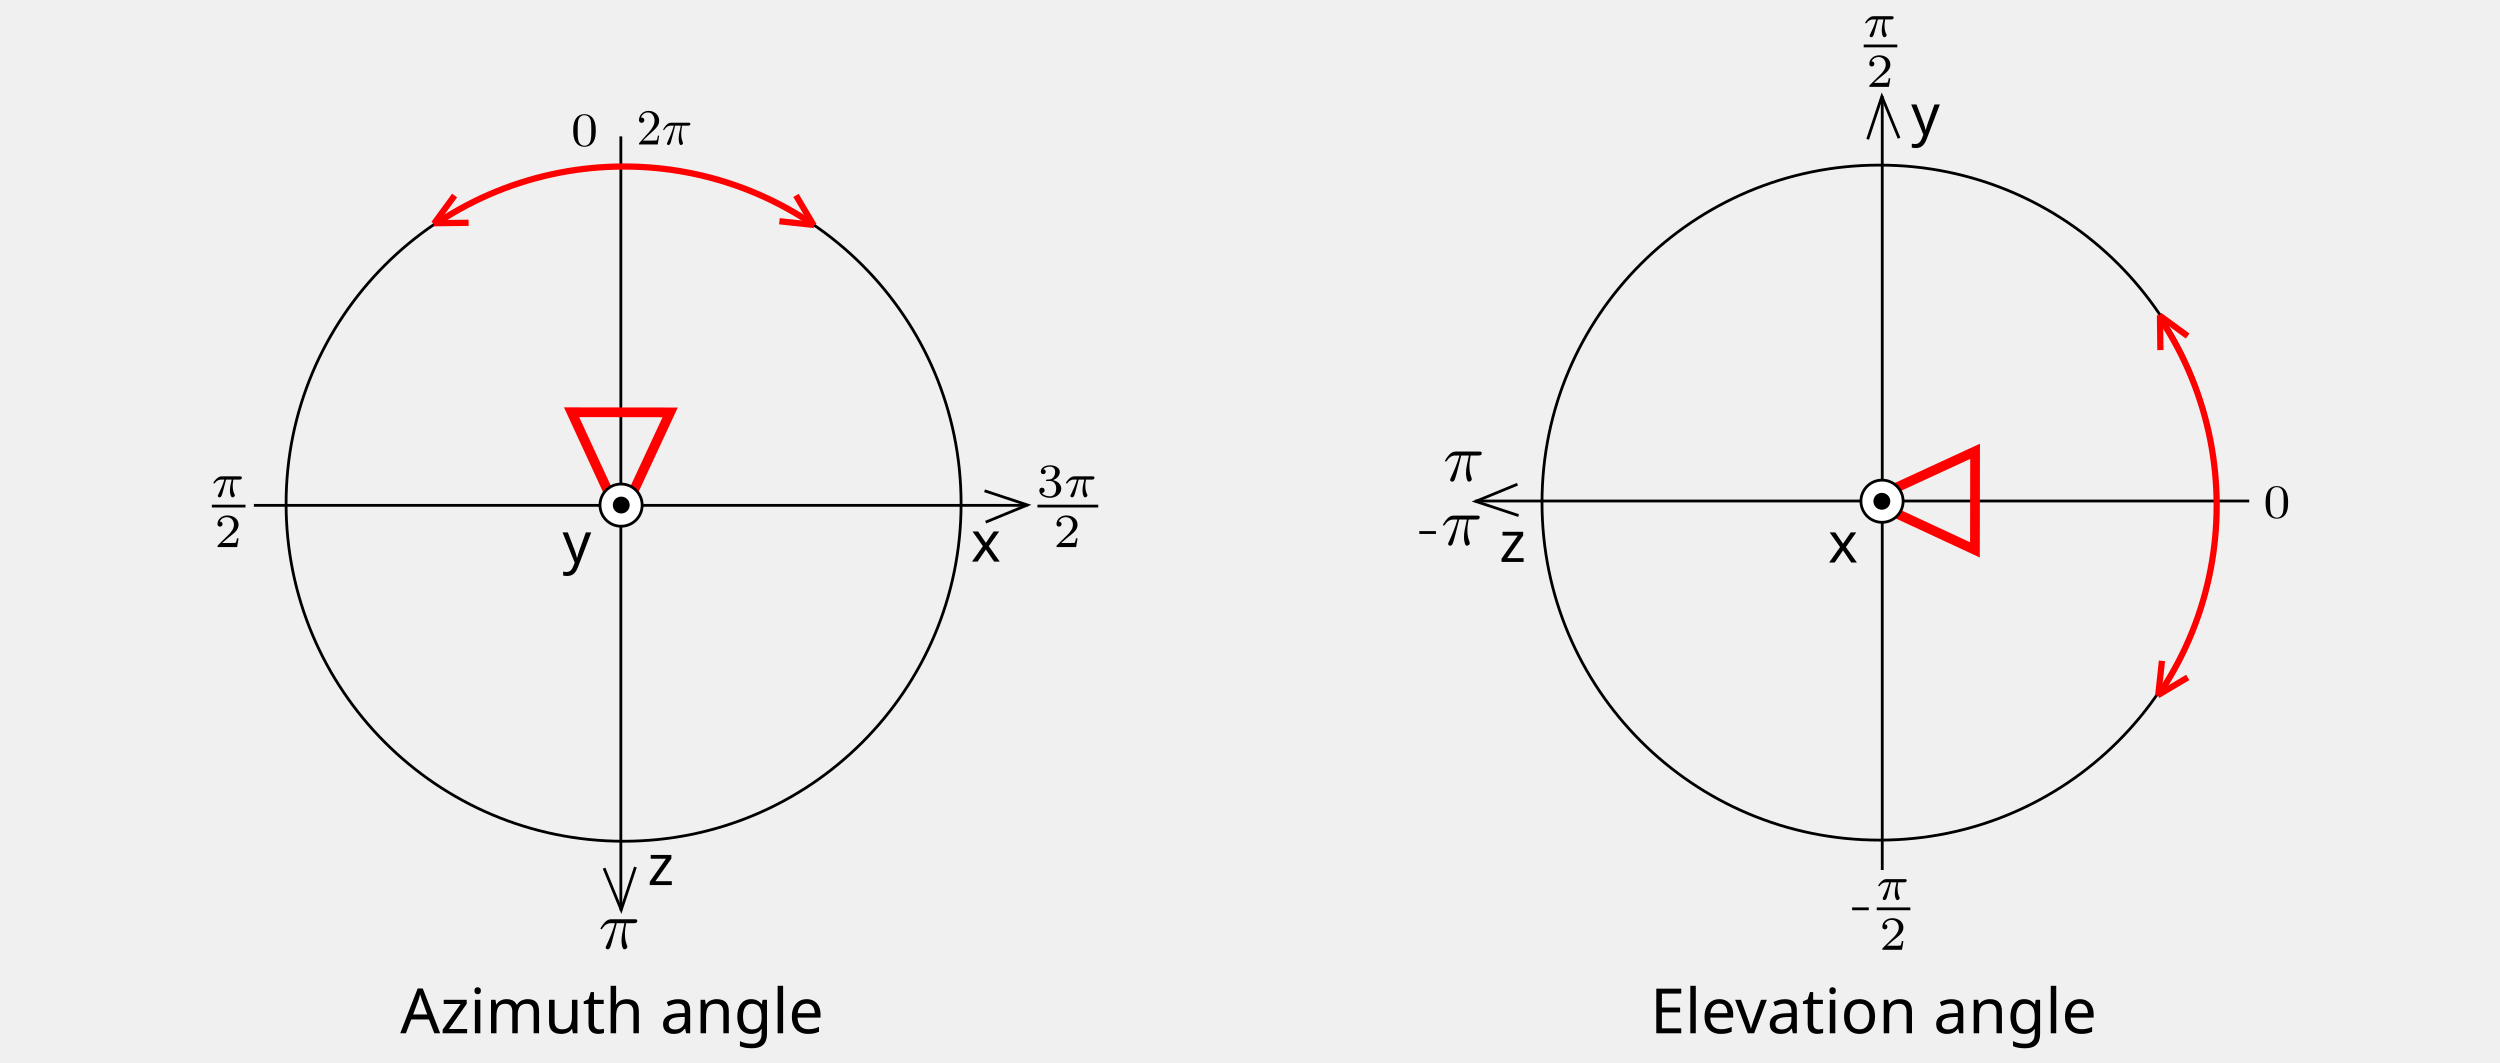
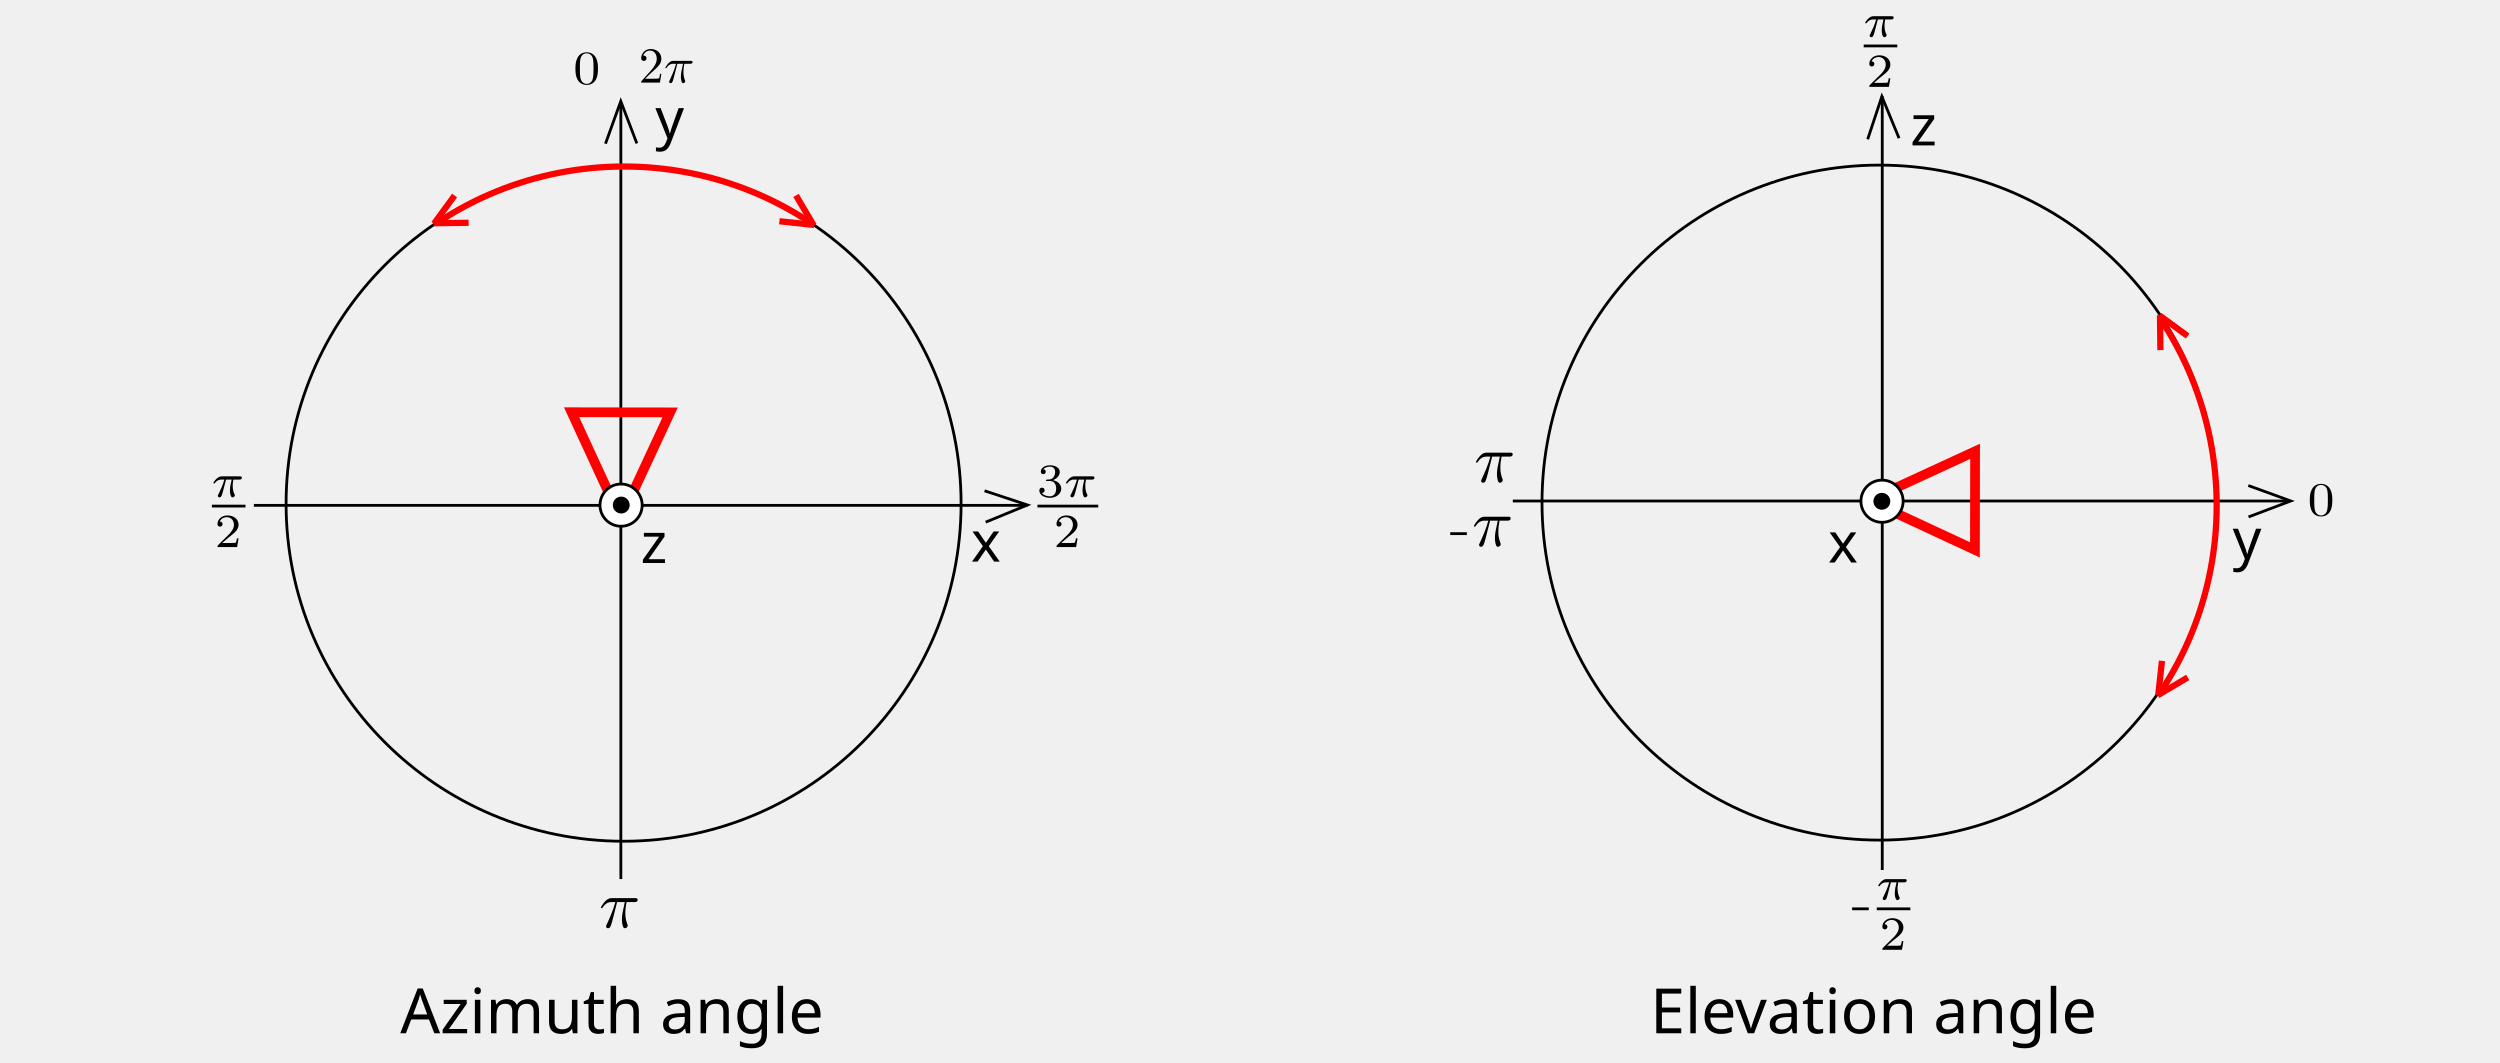
<svg xmlns="http://www.w3.org/2000/svg" width="800" height="340" id="svg2" version="1.1">
  <defs id="defs4" />
  <g id="layer1" transform="translate(0,-712.3622)">
    <text xml:space="preserve" style="font-size:40px;font-style:normal;font-weight:normal;line-height:125%;letter-spacing:0px;word-spacing:0px;fill:#000000;fill-opacity:1;stroke:none;font-family:Sans" x="31.466" y="117.261" id="text8912" transform="translate(0,712.3622)">
      <tspan id="tspan8914" x="31.466" y="117.261" />
    </text>
    <text xml:space="preserve" style="font-size:10px;font-style:normal;font-weight:normal;text-align:start;line-height:125%;letter-spacing:0px;word-spacing:0px;writing-mode:lr-tb;text-anchor:start;fill:#000000;fill-opacity:1;stroke:none;font-family:Sans" x="608.905" y="1005.751" id="text3234-9">
      <tspan id="tspan4895" x="608.905" y="1005.751" />
    </text>
    <text xml:space="preserve" style="font-size:20px;font-style:normal;font-weight:normal;line-height:125%;letter-spacing:0px;word-spacing:0px;fill:#000000;fill-opacity:1;stroke:none;font-family:Sans" x="128.079" y="1043.013" id="text8888-3-8-6">
      <tspan id="tspan8890-7-4-7" x="128.079" y="1043.013">Azimuth angle</tspan>
    </text>
    <path style="fill:#ff0000;fill-opacity:0;fill-rule:evenodd;stroke:#000000;stroke-width:1px;stroke-linecap:butt;stroke-linejoin:miter;stroke-opacity:1" id="path3935" d="m 350,170 c 0,66.274 -53.726,120 -120,120 -66.274,0 -120,-53.726 -120,-120 0,-66.274 53.726,-120 120,-120 66.274,0 120,53.726 120,120 z" transform="matrix(0.9,0,0,0.9,-7.451597,720.5614)" />
    <path style="fill:none;stroke:#000000;stroke-width:0.9px;stroke-linecap:butt;stroke-linejoin:miter;stroke-opacity:1" d="m 328.896,874.075 -247.657,0" id="path8910-67" />
    <path style="fill:none;stroke:#000000;stroke-width:0.9;stroke-linecap:butt;stroke-linejoin:miter;stroke-miterlimit:4;stroke-opacity:1;stroke-dasharray:none" d="m 315.054,869.412 13.713,4.541 -13.358,5.497" id="path8886-8-16" />
-     <path style="fill:none;stroke:#000000;stroke-width:0.9px;stroke-linecap:butt;stroke-linejoin:miter;stroke-opacity:1" d="m 198.673,1003.659 0,-247.657" id="path8910-67-3" />
-     <path style="fill:none;stroke:#000000;stroke-width:0.9;stroke-linecap:butt;stroke-linejoin:miter;stroke-miterlimit:4;stroke-opacity:1;stroke-dasharray:none" d="m 203.336,989.817 -4.541,13.713 -5.497,-13.358" id="path8886-8-16-8" />
+     <path style="fill:none;stroke:#000000;stroke-width:0.9px;stroke-linecap:butt;stroke-linejoin:miter;stroke-opacity:1" d="m 198.673,993.659 0,-247.657" id="path8910-67-3" />
    <text xml:space="preserve" style="font-size:18px;font-style:normal;font-weight:normal;line-height:125%;letter-spacing:0px;word-spacing:0px;fill:#000000;fill-opacity:1;stroke:none;font-family:Sans" x="310.714" y="892.075" id="text8888-3">
      <tspan id="tspan8890-7" x="310.714" y="892.075">x</tspan>
    </text>
-     <text xml:space="preserve" style="font-size:18px;font-style:normal;font-weight:normal;line-height:125%;letter-spacing:0px;word-spacing:0px;fill:#000000;fill-opacity:1;stroke:none;font-family:Sans" x="207.214" y="995.575" id="text8888-3-8">
-       <tspan id="tspan8890-7-4" x="207.214" y="995.575">z</tspan>
+     <text xml:space="preserve" style="font-style:normal;font-weight:normal;font-size:18px;line-height:125%;font-family:Sans;letter-spacing:0px;word-spacing:0px;fill:#000000;fill-opacity:1;stroke:none" x="205.025" y="892.524" id="text8888-3-8">
+       <tspan id="tspan8890-7-4" x="205.025" y="892.524">z</tspan>
    </text>
-     <text xml:space="preserve" style="font-size:18px;font-style:normal;font-weight:normal;line-height:125%;letter-spacing:0px;word-spacing:0px;fill:#000000;fill-opacity:1;stroke:none;font-family:Sans" x="180" y="892.362" id="text8888-3-8-2">
-       <tspan id="tspan8890-7-4-9" x="180" y="892.362">y</tspan>
+     <text xml:space="preserve" style="font-style:normal;font-weight:normal;font-size:18px;line-height:125%;font-family:Sans;letter-spacing:0px;word-spacing:0px;fill:#000000;fill-opacity:1;stroke:none" x="209.698" y="756.598" id="text8888-3-8-2">
+       <tspan id="tspan8890-7-4-9" x="209.698" y="756.598">y</tspan>
    </text>
    <g id="g4983" transform="matrix(0.9,0,0,0.9,-57.65618,517.4816)">
      <g word-spacing="normal" letter-spacing="normal" font-size-adjust="none" font-stretch="normal" font-weight="normal" font-variant="normal" font-style="normal" stroke-miterlimit="10.433" xml:space="preserve" transform="matrix(0.4857143,0,0,-0.4857143,-85,600)" id="g4985" style="font-style:normal;font-variant:normal;font-weight:normal;font-stretch:normal;letter-spacing:normal;word-spacing:normal;text-anchor:start;fill:none;stroke:#000000;stroke-linecap:butt;stroke-linejoin:miter;stroke-miterlimit:10.433;stroke-opacity:1;stroke-dasharray:none;stroke-dashoffset:0">
        <path id="path4987" d="m 472.36,438.42 h 4.14 c -0.53,-2.1 -1.29,-5.27 -1.29,-8.02 0,-1.4 0.18,-2.34 0.39,-3.11 0.56,-1.73 1.01,-1.87 1.56,-1.87 0.81,0 1.64,0.73 1.64,1.56 0,0.28 -0.06,0.42 -0.28,0.77 -0.66,1.29 -1.28,3.28 -1.28,6.14 0,0.65 0,2.04 0.48,4.53 h 4.36 c 0.63,0 0.91,0 1.28,0.26 0.49,0.36 0.6,0.91 0.6,1.08 0,1.02 -0.91,1.02 -1.5,1.02 h -13.13 c -1.44,0 -2.4,-0.32 -3.98,-1.78 -0.91,-0.8 -2.27,-2.68 -2.27,-2.99 0,-0.42 0.46,-0.42 0.6,-0.42 0.39,0 0.42,0.06 0.62,0.37 1.78,2.46 3.94,2.46 4.7,2.46 h 2.13 c -1.08,-3.85 -2.95,-7.96 -4,-10.05 -0.2,-0.45 -0.56,-1.19 -0.66,-1.31 -0.04,-0.14 -0.11,-0.28 -0.11,-0.53 0,-0.57 0.43,-1.11 1.22,-1.11 1.39,0 1.78,1.56 2.61,4.7 z" style="fill:#000000;stroke-width:0" />
        <polyline id="polyline4989" points="462,418 486.6,418 486.6,420.04 462,420.04 " style="fill:#000000;fill-rule:nonzero;stroke-width:0" />
        <path id="path4991" d="m 481.52,395.38 h -1.19 c -0.1,-0.76 -0.45,-2.83 -0.91,-3.17 -0.26,-0.2 -2.95,-0.2 -3.44,-0.2 h -6.42 c 3.66,3.23 4.88,4.2 6.97,5.84 2.58,2.06 4.99,4.22 4.99,7.53 0,4.22 -3.69,6.8 -8.16,6.8 -4.31,0 -7.25,-3.03 -7.25,-6.23 0,-1.79 1.5,-1.96 1.86,-1.96 0.83,0 1.84,0.6 1.84,1.85 0,0.62 -0.25,1.84 -2.06,1.84 1.08,2.47 3.45,3.23 5.09,3.23 3.49,0 5.3,-2.7 5.3,-5.53 0,-3.03 -2.16,-5.43 -3.28,-6.68 l -8.39,-8.3 c -0.36,-0.31 -0.36,-0.39 -0.36,-1.36 h 14.36 z" style="fill:#000000;stroke-width:0" />
      </g>
    </g>
    <g style="font-style:normal;font-variant:normal;font-weight:normal;font-stretch:normal;letter-spacing:normal;word-spacing:normal;text-anchor:start;fill:none;stroke:#000000;stroke-linecap:butt;stroke-linejoin:miter;stroke-miterlimit:10.433;stroke-opacity:1;stroke-dasharray:none;stroke-dashoffset:0" id="g5363" transform="matrix(0.4371429,0,0,-0.4371429,130.0189,1057.482)" xml:space="preserve" stroke-miterlimit="10.433" font-style="normal" font-variant="normal" font-weight="normal" font-stretch="normal" font-size-adjust="none" letter-spacing="normal" word-spacing="normal">
      <path style="fill:#000000;stroke-width:0" d="m 471.04,437.4 0.25,0 0.25,-0.02 0.24,-0.03 0.24,-0.04 0.23,-0.05 0.23,-0.06 0.22,-0.07 0.21,-0.08 0.21,-0.1 0.2,-0.1 0.2,-0.12 0.19,-0.12 0.18,-0.14 0.17,-0.15 0.17,-0.16 0.16,-0.17 0.15,-0.18 0.14,-0.19 0.14,-0.2 0.13,-0.22 0.11,-0.22 0.11,-0.24 0.1,-0.24 0.09,-0.26 0.08,-0.27 0.07,-0.28 0.06,-0.29 0.05,-0.3 0.04,-0.31 0.02,-0.32 0.02,-0.33 0.01,-0.35 c 0,-4.33 -2.52,-5.61 -4.53,-5.61 -1.39,0 -4.47,0.38 -5.93,2.44 1.63,0.06 2.02,1.22 2.02,1.95 0,1.11 -0.84,1.91 -1.92,1.91 -0.97,0 -1.96,-0.59 -1.96,-2.02 0,-3.28 3.63,-5.4 7.85,-5.4 4.84,0 8.19,3.25 8.19,6.73 0,2.72 -2.22,5.44 -6.07,6.24 3.66,1.33 4.99,3.93 4.99,6.06 0,2.75 -3.17,4.81 -7.03,4.81 -3.88,0 -6.83,-1.89 -6.83,-4.67 0,-1.19 0.76,-1.84 1.81,-1.84 1.08,0 1.77,0.79 1.77,1.76 0,1.02 -0.69,1.75 -1.77,1.81 1.22,1.55 3.61,1.93 4.91,1.93 1.56,0 3.76,-0.77 3.76,-3.8 0,-1.47 -0.48,-3.06 -1.39,-4.14 -1.15,-1.33 -2.12,-1.41 -3.87,-1.5 -0.88,-0.08 -0.94,-0.08 -1.11,-0.11 -0.08,0 -0.36,-0.06 -0.36,-0.45 0,-0.49 0.31,-0.49 0.9,-0.49 z" id="path5365" />
      <path style="fill:#000000;stroke-width:0" d="m 492.16,438.42 h 4.14 c -0.53,-2.1 -1.3,-5.27 -1.3,-8.02 0,-1.4 0.19,-2.34 0.39,-3.11 0.57,-1.73 1.02,-1.87 1.57,-1.87 0.81,0 1.64,0.73 1.64,1.56 0,0.28 -0.06,0.42 -0.28,0.77 -0.66,1.29 -1.28,3.28 -1.28,6.14 0,0.65 0,2.04 0.48,4.53 h 4.36 c 0.62,0 0.91,0 1.28,0.26 0.48,0.36 0.59,0.91 0.59,1.08 0,1.02 -0.9,1.02 -1.5,1.02 h -13.12 c -1.44,0 -2.41,-0.32 -3.99,-1.78 -0.9,-0.8 -2.26,-2.68 -2.26,-2.99 0,-0.42 0.45,-0.42 0.59,-0.42 0.39,0 0.42,0.06 0.63,0.37 1.78,2.46 3.94,2.46 4.7,2.46 h 2.13 c -1.08,-3.85 -2.96,-7.96 -4,-10.05 -0.21,-0.45 -0.57,-1.19 -0.66,-1.31 -0.05,-0.14 -0.11,-0.28 -0.11,-0.53 0,-0.57 0.42,-1.11 1.22,-1.11 1.39,0 1.78,1.56 2.61,4.7 z" id="path5367" />
      <polyline style="fill:#000000;fill-rule:nonzero;stroke-width:0" points="462,418 506.52,418 506.52,420.04 462,420.04 " id="polyline5369" />
      <path style="fill:#000000;stroke-width:0" d="m 491.36,395.38 h -1.19 c -0.1,-0.76 -0.46,-2.83 -0.91,-3.17 -0.26,-0.2 -2.95,-0.2 -3.44,-0.2 h -6.42 c 3.66,3.23 4.88,4.2 6.97,5.84 2.58,2.06 4.99,4.22 4.99,7.53 0,4.22 -3.69,6.8 -8.16,6.8 -4.31,0 -7.25,-3.03 -7.25,-6.23 0,-1.79 1.5,-1.96 1.86,-1.96 0.83,0 1.84,0.6 1.84,1.85 0,0.62 -0.25,1.84 -2.06,1.84 1.08,2.47 3.45,3.23 5.09,3.23 3.49,0 5.3,-2.7 5.3,-5.53 0,-3.03 -2.16,-5.43 -3.28,-6.68 l -8.39,-8.3 c -0.36,-0.31 -0.36,-0.39 -0.36,-1.36 h 14.36 z" id="path5371" />
    </g>
-     <g transform="matrix(0.6670017,0,0,0.6670017,112.7964,489.989)" id="g6269">
-       <g style="font-style:normal;font-variant:normal;font-weight:normal;font-stretch:normal;letter-spacing:normal;word-spacing:normal;text-anchor:start;fill:none;stroke:#000000;stroke-linecap:butt;stroke-linejoin:miter;stroke-miterlimit:10.433;stroke-opacity:1;stroke-dasharray:none;stroke-dashoffset:0" word-spacing="normal" letter-spacing="normal" font-size-adjust="none" font-stretch="normal" font-weight="normal" font-variant="normal" font-style="normal" stroke-miterlimit="10.433" xml:space="preserve" transform="matrix(0.4857143,0,0,-0.4857143,-85,600)" id="content">
-         <path style="fill:#000000;stroke-width:0" id="path6272" d="m 461.85,410.04 5.28,5.13 c 7.76,6.87 10.76,9.56 10.76,14.54 0,5.69 -4.48,9.68 -10.56,9.68 -5.64,0 -9.33,-4.6 -9.33,-9.03 0,-2.79 2.5,-2.79 2.64,-2.79 0.86,0 2.6,0.6 2.6,2.64 0,1.3 -0.89,2.6 -2.64,2.6 -0.39,0 -0.5,0 -0.64,-0.05 1.14,3.24 3.83,5.08 6.72,5.08 4.53,0 6.68,-4.05 6.68,-8.13 0,-3.98 -2.5,-7.92 -5.23,-11.01 l -9.56,-10.66 C 458,407.5 458,407.4 458,406.2 h 18.49 l 1.4,8.67 h -1.25 c -0.25,-1.5 -0.59,-3.69 -1.09,-4.44 -0.36,-0.39 -3.64,-0.39 -4.73,-0.39 z" />
-         <path style="fill:#000000;stroke-width:0" id="path6274" d="m 493.68,424.78 h 5.62 c -1.64,-7.38 -2.09,-9.52 -2.09,-12.85 0,-0.75 0,-2.09 0.41,-3.79 0.5,-2.19 1.04,-2.49 1.79,-2.49 0.99,0 2.04,0.89 2.04,1.89 0,0.3 0,0.41 -0.3,1.1 -1.44,3.59 -1.44,6.82 -1.44,8.22 0,2.64 0.34,5.34 0.89,7.92 h 5.69 c 0.64,0 2.44,0 2.44,1.7 0,1.19 -1.05,1.19 -2,1.19 h -16.69 c -1.09,0 -2.99,0 -5.17,-2.35 -1.75,-1.93 -3.05,-4.23 -3.05,-4.48 0,-0.05 0,-0.48 0.59,-0.48 0.41,0 0.5,0.18 0.8,0.59 2.45,3.83 5.34,3.83 6.33,3.83 h 2.84 c -1.59,-6.02 -4.28,-12.05 -6.37,-16.58 -0.41,-0.75 -0.41,-0.86 -0.41,-1.2 0,-0.96 0.8,-1.35 1.45,-1.35 1.5,0 1.9,1.39 2.49,3.24 0.7,2.29 0.7,2.39 1.34,4.89 z" />
+     <g transform="matrix(0.6670017,0,0,0.6670017,113.5036,470.19)" id="g6269">
+       <g style="font-style:normal;font-variant:normal;font-weight:normal;font-stretch:normal;letter-spacing:normal;word-spacing:normal;text-anchor:start;fill:none;stroke:#000000;stroke-linecap:butt;stroke-linejoin:miter;stroke-miterlimit:10.433;stroke-dasharray:none;stroke-dashoffset:0;stroke-opacity:1" word-spacing="normal" letter-spacing="normal" font-size-adjust="none" font-stretch="normal" font-weight="normal" font-variant="normal" font-style="normal" stroke-miterlimit="10.433" xml:space="preserve" transform="matrix(0.4857143,0,0,-0.4857143,-85,600)" id="content">
+         <path style="fill:#000000;stroke-width:0" id="path6272" d="m 461.85,410.04 5.28,5.13 c 7.76,6.87 10.76,9.56 10.76,14.54 0,5.69 -4.48,9.68 -10.56,9.68 -5.64,0 -9.33,-4.6 -9.33,-9.03 0,-2.79 2.5,-2.79 2.64,-2.79 0.86,0 2.6,0.6 2.6,2.64 0,1.3 -0.89,2.6 -2.64,2.6 -0.39,0 -0.5,0 -0.64,-0.05 1.14,3.24 3.83,5.08 6.72,5.08 4.53,0 6.68,-4.05 6.68,-8.13 0,-3.98 -2.5,-7.92 -5.23,-11.01 l -9.56,-10.66 C 458,407.5 458,407.4 458,406.2 l 18.49,0 1.4,8.67 -1.25,0 c -0.25,-1.5 -0.59,-3.69 -1.09,-4.44 -0.36,-0.39 -3.64,-0.39 -4.73,-0.39 z" />
+         <path style="fill:#000000;stroke-width:0" id="path6274" d="m 493.68,424.78 5.62,0 c -1.64,-7.38 -2.09,-9.52 -2.09,-12.85 0,-0.75 0,-2.09 0.41,-3.79 0.5,-2.19 1.04,-2.49 1.79,-2.49 0.99,0 2.04,0.89 2.04,1.89 0,0.3 0,0.41 -0.3,1.1 -1.44,3.59 -1.44,6.82 -1.44,8.22 0,2.64 0.34,5.34 0.89,7.92 l 5.69,0 c 0.64,0 2.44,0 2.44,1.7 0,1.19 -1.05,1.19 -2,1.19 l -16.69,0 c -1.09,0 -2.99,0 -5.17,-2.35 -1.75,-1.93 -3.05,-4.23 -3.05,-4.48 0,-0.05 0,-0.48 0.59,-0.48 0.41,0 0.5,0.18 0.8,0.59 2.45,3.83 5.34,3.83 6.33,3.83 l 2.84,0 c -1.59,-6.02 -4.28,-12.05 -6.37,-16.58 -0.41,-0.75 -0.41,-0.86 -0.41,-1.2 0,-0.96 0.8,-1.35 1.45,-1.35 1.5,0 1.9,1.39 2.49,3.24 0.7,2.29 0.7,2.39 1.34,4.89 z" />
      </g>
    </g>
-     <g transform="matrix(0.9,0,0,0.9,68.94943,653.4712)" id="g5560">
-       <g style="font-style:normal;font-variant:normal;font-weight:normal;font-stretch:normal;letter-spacing:normal;word-spacing:normal;text-anchor:start;fill:none;stroke:#000000;stroke-linecap:butt;stroke-linejoin:miter;stroke-miterlimit:10.433;stroke-opacity:1;stroke-dasharray:none;stroke-dashoffset:0" id="g6277" transform="matrix(0.4857143,0,0,-0.4857143,-85,600)" xml:space="preserve" stroke-miterlimit="10.433" font-style="normal" font-variant="normal" font-weight="normal" font-stretch="normal" font-size-adjust="none" letter-spacing="normal" word-spacing="normal">
-         <path style="fill:#000000;stroke-width:0" d="m 468.72,424.78 h 5.63 c -1.64,-7.38 -2.1,-9.52 -2.1,-12.85 0,-0.75 0,-2.09 0.41,-3.79 0.5,-2.19 1.05,-2.49 1.8,-2.49 0.98,0 2.03,0.89 2.03,1.89 0,0.3 0,0.41 -0.3,1.1 -1.44,3.59 -1.44,6.82 -1.44,8.22 0,2.64 0.35,5.34 0.89,7.92 h 5.69 c 0.64,0 2.44,0 2.44,1.7 0,1.19 -1.05,1.19 -2,1.19 h -16.69 c -1.09,0 -2.98,0 -5.17,-2.35 -1.75,-1.93 -3.05,-4.23 -3.05,-4.48 0,-0.05 0,-0.48 0.6,-0.48 0.4,0 0.5,0.18 0.79,0.59 2.46,3.83 5.35,3.83 6.33,3.83 h 2.85 c -1.6,-6.02 -4.29,-12.05 -6.38,-16.58 -0.41,-0.75 -0.41,-0.86 -0.41,-1.2 0,-0.96 0.8,-1.35 1.46,-1.35 1.5,0 1.89,1.39 2.48,3.24 0.71,2.29 0.71,2.39 1.35,4.89 z" id="path5563" />
+     <g transform="matrix(0.9,0,0,0.9,69.07443,646.7212)" id="g5560">
+       <g style="font-style:normal;font-variant:normal;font-weight:normal;font-stretch:normal;letter-spacing:normal;word-spacing:normal;text-anchor:start;fill:none;stroke:#000000;stroke-linecap:butt;stroke-linejoin:miter;stroke-miterlimit:10.433;stroke-dasharray:none;stroke-dashoffset:0;stroke-opacity:1" id="g6277" transform="matrix(0.4857143,0,0,-0.4857143,-85,600)" xml:space="preserve" stroke-miterlimit="10.433" font-style="normal" font-variant="normal" font-weight="normal" font-stretch="normal" font-size-adjust="none" letter-spacing="normal" word-spacing="normal">
+         <path style="fill:#000000;stroke-width:0" d="m 468.72,424.78 5.63,0 c -1.64,-7.38 -2.1,-9.52 -2.1,-12.85 0,-0.75 0,-2.09 0.41,-3.79 0.5,-2.19 1.05,-2.49 1.8,-2.49 0.98,0 2.03,0.89 2.03,1.89 0,0.3 0,0.41 -0.3,1.1 -1.44,3.59 -1.44,6.82 -1.44,8.22 0,2.64 0.35,5.34 0.89,7.92 l 5.69,0 c 0.64,0 2.44,0 2.44,1.7 0,1.19 -1.05,1.19 -2,1.19 l -16.69,0 c -1.09,0 -2.98,0 -5.17,-2.35 -1.75,-1.93 -3.05,-4.23 -3.05,-4.48 0,-0.05 0,-0.48 0.6,-0.48 0.4,0 0.5,0.18 0.79,0.59 2.46,3.83 5.35,3.83 6.33,3.83 l 2.85,0 c -1.6,-6.02 -4.29,-12.05 -6.38,-16.58 -0.41,-0.75 -0.41,-0.86 -0.41,-1.2 0,-0.96 0.8,-1.35 1.46,-1.35 1.5,0 1.89,1.39 2.48,3.24 0.71,2.29 0.71,2.39 1.35,4.89 z" id="path5563" />
      </g>
    </g>
    <path style="fill:none;stroke:#ff0000;stroke-width:3.118;stroke-linecap:butt;stroke-linejoin:miter;stroke-miterlimit:4;stroke-opacity:1;stroke-dasharray:none" d="m 196.005,872.688 5.258,0.008 13.188,-28.372 -31.546,-0.049 z" id="path3806-2-9-9-5" />
    <path style="fill:#ffffff;fill-rule:evenodd;stroke:#000000;stroke-width:1px;stroke-linecap:butt;stroke-linejoin:miter;stroke-opacity:1" id="path9399-0" d="m 40,252.5 c 0,4.142 -3.358,7.5 -7.5,7.5 -4.142,0 -7.5,-3.358 -7.5,-7.5 0,-4.142 3.358,-7.5 7.5,-7.5 4.142,0 7.5,3.358 7.5,7.5 z" transform="matrix(0.9,0,0,0.9,169.4933,646.7574)" />
    <path style="fill:#000000;fill-rule:evenodd;stroke:#000000;stroke-width:1px;stroke-linecap:butt;stroke-linejoin:miter;stroke-opacity:1" id="path9405-7" d="m 90,197.5 c 0,1.381 -1.119,2.5 -2.5,2.5 -1.381,0 -2.5,-1.119 -2.5,-2.5 0,-1.381 1.119,-2.5 2.5,-2.5 1.381,0 2.5,1.119 2.5,2.5 z" transform="matrix(0.9,0,0,0.9,120.0485,696.2293)" />
-     <g id="g5751-6" transform="matrix(0.7072091,0,0,0.6275611,86.40794,506.2867)">
-       <g word-spacing="normal" letter-spacing="normal" font-size-adjust="none" font-stretch="normal" font-weight="normal" font-variant="normal" font-style="normal" stroke-miterlimit="10.433" xml:space="preserve" transform="matrix(0.4857143,0,0,-0.4857143,-85,600)" id="g5753-7" style="font-style:normal;font-variant:normal;font-weight:normal;font-stretch:normal;letter-spacing:normal;word-spacing:normal;text-anchor:start;fill:none;stroke:#000000;stroke-linecap:butt;stroke-linejoin:miter;stroke-miterlimit:10.433;stroke-opacity:1;stroke-dasharray:none;stroke-dashoffset:0">
-         <path id="path5755-1" d="m 478.44,422.14 0,0.74 -0.01,0.75 -0.02,0.75 -0.04,0.74 -0.04,0.75 -0.06,0.74 -0.08,0.74 -0.09,0.73 -0.12,0.73 -0.14,0.73 -0.16,0.72 -0.19,0.72 -0.21,0.72 -0.25,0.7 -0.28,0.7 -0.15,0.35 -0.16,0.34 c -2.28,4.8 -6.37,5.6 -8.47,5.6 -2.98,0 -6.62,-1.3 -8.67,-5.94 -1.59,-3.44 -1.84,-7.33 -1.84,-11.31 0,-3.74 0.2,-8.22 2.25,-12 2.14,-4.03 5.78,-5.03 8.22,-5.03 v 1.09 c -1.94,0 -4.89,1.25 -5.79,6.03 -0.54,2.98 -0.54,7.56 -0.54,10.52 0,3.18 0,6.46 0.4,9.15 0.94,5.94 4.68,6.38 5.93,6.38 1.64,0 4.93,-0.89 5.87,-5.83 0.5,-2.78 0.5,-6.58 0.5,-9.7 0,-3.75 0,-7.13 -0.55,-10.32 -0.75,-4.73 -3.59,-6.23 -5.82,-6.23 h 0 v -1.09 c 2.68,0 6.46,1.04 8.67,5.78 1.59,3.43 1.84,7.31 1.84,11.25 z" style="fill:#000000;stroke-width:0" />
+     <g id="g5751-6" transform="matrix(0.7072091,0,0,0.6275611,87.11505,486.4877)">
+       <g word-spacing="normal" letter-spacing="normal" font-size-adjust="none" font-stretch="normal" font-weight="normal" font-variant="normal" font-style="normal" stroke-miterlimit="10.433" xml:space="preserve" transform="matrix(0.4857143,0,0,-0.4857143,-85,600)" id="g5753-7" style="font-style:normal;font-variant:normal;font-weight:normal;font-stretch:normal;letter-spacing:normal;word-spacing:normal;text-anchor:start;fill:none;stroke:#000000;stroke-linecap:butt;stroke-linejoin:miter;stroke-miterlimit:10.433;stroke-dasharray:none;stroke-dashoffset:0;stroke-opacity:1">
+         <path id="path5755-1" d="m 478.44,422.14 0,0.74 -0.01,0.75 -0.02,0.75 -0.04,0.74 -0.04,0.75 -0.06,0.74 -0.08,0.74 -0.09,0.73 -0.12,0.73 -0.14,0.73 -0.16,0.72 -0.19,0.72 -0.21,0.72 -0.25,0.7 -0.28,0.7 -0.15,0.35 -0.16,0.34 c -2.28,4.8 -6.37,5.6 -8.47,5.6 -2.98,0 -6.62,-1.3 -8.67,-5.94 -1.59,-3.44 -1.84,-7.33 -1.84,-11.31 0,-3.74 0.2,-8.22 2.25,-12 2.14,-4.03 5.78,-5.03 8.22,-5.03 l 0,1.09 c -1.94,0 -4.89,1.25 -5.79,6.03 -0.54,2.98 -0.54,7.56 -0.54,10.52 0,3.18 0,6.46 0.4,9.15 0.94,5.94 4.68,6.38 5.93,6.38 1.64,0 4.93,-0.89 5.87,-5.83 0.5,-2.78 0.5,-6.58 0.5,-9.7 0,-3.75 0,-7.13 -0.55,-10.32 -0.75,-4.73 -3.59,-6.23 -5.82,-6.23 l 0,0 0,-1.09 c 2.68,0 6.46,1.04 8.67,5.78 1.59,3.43 1.84,7.31 1.84,11.25 z" style="fill:#000000;stroke-width:0" />
      </g>
    </g>
    <text xml:space="preserve" style="font-size:18px;font-style:normal;font-weight:normal;line-height:125%;letter-spacing:0px;word-spacing:0px;fill:#000000;fill-opacity:1;stroke:none;font-family:Sans" x="585" y="892.362" id="text8888-3-3">
      <tspan id="tspan8890-7-2" x="585" y="892.362">x</tspan>
    </text>
-     <text xml:space="preserve" style="font-size:18px;font-style:normal;font-weight:normal;line-height:125%;letter-spacing:0px;word-spacing:0px;fill:#000000;fill-opacity:1;stroke:none;font-family:Sans" x="479.791" y="892.185" id="text8888-3-8-4">
-       <tspan id="tspan8890-7-4-4" x="479.791" y="892.185">z</tspan>
+     <text xml:space="preserve" style="font-style:normal;font-weight:normal;font-size:18px;line-height:125%;font-family:Sans;letter-spacing:0px;word-spacing:0px;fill:#000000;fill-opacity:1;stroke:none" x="611.313" y="758.896" id="text8888-3-8-4">
+       <tspan id="tspan8890-7-4-4" x="611.313" y="758.896">z</tspan>
    </text>
-     <text xml:space="preserve" style="font-size:18px;font-style:normal;font-weight:normal;line-height:125%;letter-spacing:0px;word-spacing:0px;fill:#000000;fill-opacity:1;stroke:none;font-family:Sans" x="611.572" y="755.422" id="text8888-3-8-2-4">
-       <tspan id="tspan8890-7-4-9-9" x="611.572" y="755.422">y</tspan>
+     <text xml:space="preserve" style="font-style:normal;font-weight:normal;font-size:18px;line-height:125%;font-family:Sans;letter-spacing:0px;word-spacing:0px;fill:#000000;fill-opacity:1;stroke:none" x="714.456" y="891.186" id="text8888-3-8-2-4">
+       <tspan id="tspan8890-7-4-9-9" x="714.456" y="891.186">y</tspan>
    </text>
    <g id="g4983-7" transform="matrix(0.9,0,0,0.9,470.9203,370.235)">
      <g word-spacing="normal" letter-spacing="normal" font-size-adjust="none" font-stretch="normal" font-weight="normal" font-variant="normal" font-style="normal" stroke-miterlimit="10.433" xml:space="preserve" transform="matrix(0.4857143,0,0,-0.4857143,-85,600)" id="g4985-6" style="font-style:normal;font-variant:normal;font-weight:normal;font-stretch:normal;letter-spacing:normal;word-spacing:normal;text-anchor:start;fill:none;stroke:#000000;stroke-linecap:butt;stroke-linejoin:miter;stroke-miterlimit:10.433;stroke-opacity:1;stroke-dasharray:none;stroke-dashoffset:0">
        <path id="path4987-6" d="m 472.36,438.42 h 4.14 c -0.53,-2.1 -1.29,-5.27 -1.29,-8.02 0,-1.4 0.18,-2.34 0.39,-3.11 0.56,-1.73 1.01,-1.87 1.56,-1.87 0.81,0 1.64,0.73 1.64,1.56 0,0.28 -0.06,0.42 -0.28,0.77 -0.66,1.29 -1.28,3.28 -1.28,6.14 0,0.65 0,2.04 0.48,4.53 h 4.36 c 0.63,0 0.91,0 1.28,0.26 0.49,0.36 0.6,0.91 0.6,1.08 0,1.02 -0.91,1.02 -1.5,1.02 h -13.13 c -1.44,0 -2.4,-0.32 -3.98,-1.78 -0.91,-0.8 -2.27,-2.68 -2.27,-2.99 0,-0.42 0.46,-0.42 0.6,-0.42 0.39,0 0.42,0.06 0.62,0.37 1.78,2.46 3.94,2.46 4.7,2.46 h 2.13 c -1.08,-3.85 -2.95,-7.96 -4,-10.05 -0.2,-0.45 -0.56,-1.19 -0.66,-1.31 -0.04,-0.14 -0.11,-0.28 -0.11,-0.53 0,-0.57 0.43,-1.11 1.22,-1.11 1.39,0 1.78,1.56 2.61,4.7 z" style="fill:#000000;stroke-width:0" />
        <polyline id="polyline4989-4" points="462,418 486.6,418 486.6,420.04 462,420.04 " style="fill:#000000;fill-rule:nonzero;stroke-width:0" />
        <path id="path4991-2" d="m 481.52,395.38 h -1.19 c -0.1,-0.76 -0.45,-2.83 -0.91,-3.17 -0.26,-0.2 -2.95,-0.2 -3.44,-0.2 h -6.42 c 3.66,3.23 4.88,4.2 6.97,5.84 2.58,2.06 4.99,4.22 4.99,7.53 0,4.22 -3.69,6.8 -8.16,6.8 -4.31,0 -7.25,-3.03 -7.25,-6.23 0,-1.79 1.5,-1.96 1.86,-1.96 0.83,0 1.84,0.6 1.84,1.85 0,0.62 -0.25,1.84 -2.06,1.84 1.08,2.47 3.45,3.23 5.09,3.23 3.49,0 5.3,-2.7 5.3,-5.53 0,-3.03 -2.16,-5.43 -3.28,-6.68 l -8.39,-8.3 c -0.36,-0.31 -0.36,-0.39 -0.36,-1.36 h 14.36 z" style="fill:#000000;stroke-width:0" />
      </g>
    </g>
-     <g transform="matrix(0.9,0,0,0.9,339.188,503.814)" id="g5560-9">
-       <g style="font-style:normal;font-variant:normal;font-weight:normal;font-stretch:normal;letter-spacing:normal;word-spacing:normal;text-anchor:start;fill:none;stroke:#000000;stroke-linecap:butt;stroke-linejoin:miter;stroke-miterlimit:10.433;stroke-opacity:1;stroke-dasharray:none;stroke-dashoffset:0" id="content-2" transform="matrix(0.4857143,0,0,-0.4857143,-85,600)" xml:space="preserve" stroke-miterlimit="10.433" font-style="normal" font-variant="normal" font-weight="normal" font-stretch="normal" font-size-adjust="none" letter-spacing="normal" word-spacing="normal">
-         <path style="fill:#000000;stroke-width:0" d="m 468.72,424.78 h 5.63 c -1.64,-7.38 -2.1,-9.52 -2.1,-12.85 0,-0.75 0,-2.09 0.41,-3.79 0.5,-2.19 1.05,-2.49 1.8,-2.49 0.98,0 2.03,0.89 2.03,1.89 0,0.3 0,0.41 -0.3,1.1 -1.44,3.59 -1.44,6.82 -1.44,8.22 0,2.64 0.35,5.34 0.89,7.92 h 5.69 c 0.64,0 2.44,0 2.44,1.7 0,1.19 -1.05,1.19 -2,1.19 h -16.69 c -1.09,0 -2.98,0 -5.17,-2.35 -1.75,-1.93 -3.05,-4.23 -3.05,-4.48 0,-0.05 0,-0.48 0.6,-0.48 0.4,0 0.5,0.18 0.79,0.59 2.46,3.83 5.35,3.83 6.33,3.83 h 2.85 c -1.6,-6.02 -4.29,-12.05 -6.38,-16.58 -0.41,-0.75 -0.41,-0.86 -0.41,-1.2 0,-0.96 0.8,-1.35 1.46,-1.35 1.5,0 1.89,1.39 2.48,3.24 0.71,2.29 0.71,2.39 1.35,4.89 z" id="path5563-6" />
+     <g transform="matrix(0.9,0,0,0.9,349.0875,504.1675)" id="g5560-9">
+       <g style="font-style:normal;font-variant:normal;font-weight:normal;font-stretch:normal;letter-spacing:normal;word-spacing:normal;text-anchor:start;fill:none;stroke:#000000;stroke-linecap:butt;stroke-linejoin:miter;stroke-miterlimit:10.433;stroke-dasharray:none;stroke-dashoffset:0;stroke-opacity:1" id="content-2" transform="matrix(0.4857143,0,0,-0.4857143,-85,600)" xml:space="preserve" stroke-miterlimit="10.433" font-style="normal" font-variant="normal" font-weight="normal" font-stretch="normal" font-size-adjust="none" letter-spacing="normal" word-spacing="normal">
+         <path style="fill:#000000;stroke-width:0" d="m 468.72,424.78 5.63,0 c -1.64,-7.38 -2.1,-9.52 -2.1,-12.85 0,-0.75 0,-2.09 0.41,-3.79 0.5,-2.19 1.05,-2.49 1.8,-2.49 0.98,0 2.03,0.89 2.03,1.89 0,0.3 0,0.41 -0.3,1.1 -1.44,3.59 -1.44,6.82 -1.44,8.22 0,2.64 0.35,5.34 0.89,7.92 l 5.69,0 c 0.64,0 2.44,0 2.44,1.7 0,1.19 -1.05,1.19 -2,1.19 l -16.69,0 c -1.09,0 -2.98,0 -5.17,-2.35 -1.75,-1.93 -3.05,-4.23 -3.05,-4.48 0,-0.05 0,-0.48 0.6,-0.48 0.4,0 0.5,0.18 0.79,0.59 2.46,3.83 5.35,3.83 6.33,3.83 l 2.85,0 c -1.6,-6.02 -4.29,-12.05 -6.38,-16.58 -0.41,-0.75 -0.41,-0.86 -0.41,-1.2 0,-0.96 0.8,-1.35 1.46,-1.35 1.5,0 1.89,1.39 2.48,3.24 0.71,2.29 0.71,2.39 1.35,4.89 z" id="path5563-6" />
      </g>
    </g>
    <path style="fill:#ff0000;fill-opacity:0;fill-rule:evenodd;stroke:#000000;stroke-width:1px;stroke-linecap:butt;stroke-linejoin:miter;stroke-opacity:1" id="path3935-8" d="m 350,170 c 0,66.274 -53.726,120 -120,120 -66.274,0 -120,-53.726 -120,-120 0,-66.274 53.726,-120 120,-120 66.274,0 120,53.726 120,120 z" transform="matrix(-0.9,0,0,-0.9,808.444,1026.197)" />
-     <path style="fill:none;stroke:#000000;stroke-width:0.9px;stroke-linecap:butt;stroke-linejoin:miter;stroke-opacity:1" d="m 472.097,872.683 247.657,0" id="path8910-67-8" />
-     <path style="fill:none;stroke:#000000;stroke-width:0.9;stroke-linecap:butt;stroke-linejoin:miter;stroke-miterlimit:4;stroke-opacity:1;stroke-dasharray:none" d="m 485.939,877.346 -13.713,-4.541 13.358,-5.497" id="path8886-8-16-5" />
+     <path style="fill:none;stroke:#000000;stroke-width:0.9px;stroke-linecap:butt;stroke-linejoin:miter;stroke-opacity:1" d="m 484.097,872.683 247.657,0" id="path8910-67-8" />
+     <path style="fill:none;stroke:#000000;stroke-width:0.9;stroke-linecap:butt;stroke-linejoin:miter;stroke-miterlimit:4;stroke-dasharray:none;stroke-opacity:1" d="m 719.459,867.734 13.575,4.938 -13.512,5.106" id="path8886-8-16-5" />
    <path style="fill:none;stroke:#000000;stroke-width:0.9px;stroke-linecap:butt;stroke-linejoin:miter;stroke-opacity:1" d="m 602.32,743.099 0,247.657" id="path8910-67-3-8" />
    <path style="fill:none;stroke:#000000;stroke-width:0.9;stroke-linecap:butt;stroke-linejoin:miter;stroke-miterlimit:4;stroke-opacity:1;stroke-dasharray:none" d="m 597.656,756.941 4.541,-13.713 5.497,13.358" id="path8886-8-16-8-4" />
-     <g id="g5751-6-0" transform="matrix(0.7072091,0,0,0.6275611,627.9641,625.2973)">
-       <g word-spacing="normal" letter-spacing="normal" font-size-adjust="none" font-stretch="normal" font-weight="normal" font-variant="normal" font-style="normal" stroke-miterlimit="10.433" xml:space="preserve" transform="matrix(0.4857143,0,0,-0.4857143,-85,600)" id="g5753-7-9" style="font-style:normal;font-variant:normal;font-weight:normal;font-stretch:normal;letter-spacing:normal;word-spacing:normal;text-anchor:start;fill:none;stroke:#000000;stroke-linecap:butt;stroke-linejoin:miter;stroke-miterlimit:10.433;stroke-opacity:1;stroke-dasharray:none;stroke-dashoffset:0">
-         <path id="path5755-1-6" d="m 478.44,422.14 0,0.74 -0.01,0.75 -0.02,0.75 -0.04,0.74 -0.04,0.75 -0.06,0.74 -0.08,0.74 -0.09,0.73 -0.12,0.73 -0.14,0.73 -0.16,0.72 -0.19,0.72 -0.21,0.72 -0.25,0.7 -0.28,0.7 -0.15,0.35 -0.16,0.34 c -2.28,4.8 -6.37,5.6 -8.47,5.6 -2.98,0 -6.62,-1.3 -8.67,-5.94 -1.59,-3.44 -1.84,-7.33 -1.84,-11.31 0,-3.74 0.2,-8.22 2.25,-12 2.14,-4.03 5.78,-5.03 8.22,-5.03 v 1.09 c -1.94,0 -4.89,1.25 -5.79,6.03 -0.54,2.98 -0.54,7.56 -0.54,10.52 0,3.18 0,6.46 0.4,9.15 0.94,5.94 4.68,6.38 5.93,6.38 1.64,0 4.93,-0.89 5.87,-5.83 0.5,-2.78 0.5,-6.58 0.5,-9.7 0,-3.75 0,-7.13 -0.55,-10.32 -0.75,-4.73 -3.59,-6.23 -5.82,-6.23 h 0 v -1.09 c 2.68,0 6.46,1.04 8.67,5.78 1.59,3.43 1.84,7.31 1.84,11.25 z" style="fill:#000000;stroke-width:0" />
+     <g id="g5751-6-0" transform="matrix(0.7072091,0,0,0.6275611,642.1062,624.5902)">
+       <g word-spacing="normal" letter-spacing="normal" font-size-adjust="none" font-stretch="normal" font-weight="normal" font-variant="normal" font-style="normal" stroke-miterlimit="10.433" xml:space="preserve" transform="matrix(0.4857143,0,0,-0.4857143,-85,600)" id="g5753-7-9" style="font-style:normal;font-variant:normal;font-weight:normal;font-stretch:normal;letter-spacing:normal;word-spacing:normal;text-anchor:start;fill:none;stroke:#000000;stroke-linecap:butt;stroke-linejoin:miter;stroke-miterlimit:10.433;stroke-dasharray:none;stroke-dashoffset:0;stroke-opacity:1">
+         <path id="path5755-1-6" d="m 478.44,422.14 0,0.74 -0.01,0.75 -0.02,0.75 -0.04,0.74 -0.04,0.75 -0.06,0.74 -0.08,0.74 -0.09,0.73 -0.12,0.73 -0.14,0.73 -0.16,0.72 -0.19,0.72 -0.21,0.72 -0.25,0.7 -0.28,0.7 -0.15,0.35 -0.16,0.34 c -2.28,4.8 -6.37,5.6 -8.47,5.6 -2.98,0 -6.62,-1.3 -8.67,-5.94 -1.59,-3.44 -1.84,-7.33 -1.84,-11.31 0,-3.74 0.2,-8.22 2.25,-12 2.14,-4.03 5.78,-5.03 8.22,-5.03 l 0,1.09 c -1.94,0 -4.89,1.25 -5.79,6.03 -0.54,2.98 -0.54,7.56 -0.54,10.52 0,3.18 0,6.46 0.4,9.15 0.94,5.94 4.68,6.38 5.93,6.38 1.64,0 4.93,-0.89 5.87,-5.83 0.5,-2.78 0.5,-6.58 0.5,-9.7 0,-3.75 0,-7.13 -0.55,-10.32 -0.75,-4.73 -3.59,-6.23 -5.82,-6.23 l 0,0 0,-1.09 c 2.68,0 6.46,1.04 8.67,5.78 1.59,3.43 1.84,7.31 1.84,11.25 z" style="fill:#000000;stroke-width:0" />
      </g>
    </g>
    <g id="g4983-7-6" transform="matrix(0.9,0,0,0.9,475.0973,646.3602)">
      <g word-spacing="normal" letter-spacing="normal" font-size-adjust="none" font-stretch="normal" font-weight="normal" font-variant="normal" font-style="normal" stroke-miterlimit="10.433" xml:space="preserve" transform="matrix(0.4857143,0,0,-0.4857143,-85,600)" id="g4985-6-5" style="font-style:normal;font-variant:normal;font-weight:normal;font-stretch:normal;letter-spacing:normal;word-spacing:normal;text-anchor:start;fill:none;stroke:#000000;stroke-linecap:butt;stroke-linejoin:miter;stroke-miterlimit:10.433;stroke-opacity:1;stroke-dasharray:none;stroke-dashoffset:0">
        <path id="path4987-6-7" d="m 472.36,438.42 h 4.14 c -0.53,-2.1 -1.29,-5.27 -1.29,-8.02 0,-1.4 0.18,-2.34 0.39,-3.11 0.56,-1.73 1.01,-1.87 1.56,-1.87 0.81,0 1.64,0.73 1.64,1.56 0,0.28 -0.06,0.42 -0.28,0.77 -0.66,1.29 -1.28,3.28 -1.28,6.14 0,0.65 0,2.04 0.48,4.53 h 4.36 c 0.63,0 0.91,0 1.28,0.26 0.49,0.36 0.6,0.91 0.6,1.08 0,1.02 -0.91,1.02 -1.5,1.02 h -13.13 c -1.44,0 -2.4,-0.32 -3.98,-1.78 -0.91,-0.8 -2.27,-2.68 -2.27,-2.99 0,-0.42 0.46,-0.42 0.6,-0.42 0.39,0 0.42,0.06 0.62,0.37 1.78,2.46 3.94,2.46 4.7,2.46 h 2.13 c -1.08,-3.85 -2.95,-7.96 -4,-10.05 -0.2,-0.45 -0.56,-1.19 -0.66,-1.31 -0.04,-0.14 -0.11,-0.28 -0.11,-0.53 0,-0.57 0.43,-1.11 1.22,-1.11 1.39,0 1.78,1.56 2.61,4.7 z" style="fill:#000000;stroke-width:0" />
        <polyline id="polyline4989-4-1" points="462,418 486.6,418 486.6,420.04 462,420.04 " style="fill:#000000;fill-rule:nonzero;stroke-width:0" />
        <path id="path4991-2-4" d="m 481.52,395.38 h -1.19 c -0.1,-0.76 -0.45,-2.83 -0.91,-3.17 -0.26,-0.2 -2.95,-0.2 -3.44,-0.2 h -6.42 c 3.66,3.23 4.88,4.2 6.97,5.84 2.58,2.06 4.99,4.22 4.99,7.53 0,4.22 -3.69,6.8 -8.16,6.8 -4.31,0 -7.25,-3.03 -7.25,-6.23 0,-1.79 1.5,-1.96 1.86,-1.96 0.83,0 1.84,0.6 1.84,1.85 0,0.62 -0.25,1.84 -2.06,1.84 1.08,2.47 3.45,3.23 5.09,3.23 3.49,0 5.3,-2.7 5.3,-5.53 0,-3.03 -2.16,-5.43 -3.28,-6.68 l -8.39,-8.3 c -0.36,-0.31 -0.36,-0.39 -0.36,-1.36 h 14.36 z" style="fill:#000000;stroke-width:0" />
      </g>
    </g>
    <path style="fill:none;stroke:#000000;stroke-width:0.9;stroke-linecap:butt;stroke-linejoin:miter;stroke-miterlimit:4;stroke-opacity:1;stroke-dasharray:none" d="m 592.68,1003.185 5.323,0" id="path7383" />
-     <g transform="matrix(0.9,0,0,0.9,338.536,524.3061)" id="g5560-9-6">
-       <g style="font-style:normal;font-variant:normal;font-weight:normal;font-stretch:normal;letter-spacing:normal;word-spacing:normal;text-anchor:start;fill:none;stroke:#000000;stroke-linecap:butt;stroke-linejoin:miter;stroke-miterlimit:10.433;stroke-opacity:1;stroke-dasharray:none;stroke-dashoffset:0" id="content-2-0" transform="matrix(0.4857143,0,0,-0.4857143,-85,600)" xml:space="preserve" stroke-miterlimit="10.433" font-style="normal" font-variant="normal" font-weight="normal" font-stretch="normal" font-size-adjust="none" letter-spacing="normal" word-spacing="normal">
-         <path style="fill:#000000;stroke-width:0" d="m 468.72,424.78 h 5.63 c -1.64,-7.38 -2.1,-9.52 -2.1,-12.85 0,-0.75 0,-2.09 0.41,-3.79 0.5,-2.19 1.05,-2.49 1.8,-2.49 0.98,0 2.03,0.89 2.03,1.89 0,0.3 0,0.41 -0.3,1.1 -1.44,3.59 -1.44,6.82 -1.44,8.22 0,2.64 0.35,5.34 0.89,7.92 h 5.69 c 0.64,0 2.44,0 2.44,1.7 0,1.19 -1.05,1.19 -2,1.19 h -16.69 c -1.09,0 -2.98,0 -5.17,-2.35 -1.75,-1.93 -3.05,-4.23 -3.05,-4.48 0,-0.05 0,-0.48 0.6,-0.48 0.4,0 0.5,0.18 0.79,0.59 2.46,3.83 5.35,3.83 6.33,3.83 h 2.85 c -1.6,-6.02 -4.29,-12.05 -6.38,-16.58 -0.41,-0.75 -0.41,-0.86 -0.41,-1.2 0,-0.96 0.8,-1.35 1.46,-1.35 1.5,0 1.89,1.39 2.48,3.24 0.71,2.29 0.71,2.39 1.35,4.89 z" id="path5563-6-0" />
+     <g transform="matrix(0.9,0,0,0.9,348.4355,524.6596)" id="g5560-9-6">
+       <g style="font-style:normal;font-variant:normal;font-weight:normal;font-stretch:normal;letter-spacing:normal;word-spacing:normal;text-anchor:start;fill:none;stroke:#000000;stroke-linecap:butt;stroke-linejoin:miter;stroke-miterlimit:10.433;stroke-dasharray:none;stroke-dashoffset:0;stroke-opacity:1" id="content-2-0" transform="matrix(0.4857143,0,0,-0.4857143,-85,600)" xml:space="preserve" stroke-miterlimit="10.433" font-style="normal" font-variant="normal" font-weight="normal" font-stretch="normal" font-size-adjust="none" letter-spacing="normal" word-spacing="normal">
+         <path style="fill:#000000;stroke-width:0" d="m 468.72,424.78 5.63,0 c -1.64,-7.38 -2.1,-9.52 -2.1,-12.85 0,-0.75 0,-2.09 0.41,-3.79 0.5,-2.19 1.05,-2.49 1.8,-2.49 0.98,0 2.03,0.89 2.03,1.89 0,0.3 0,0.41 -0.3,1.1 -1.44,3.59 -1.44,6.82 -1.44,8.22 0,2.64 0.35,5.34 0.89,7.92 l 5.69,0 c 0.64,0 2.44,0 2.44,1.7 0,1.19 -1.05,1.19 -2,1.19 l -16.69,0 c -1.09,0 -2.98,0 -5.17,-2.35 -1.75,-1.93 -3.05,-4.23 -3.05,-4.48 0,-0.05 0,-0.48 0.6,-0.48 0.4,0 0.5,0.18 0.79,0.59 2.46,3.83 5.35,3.83 6.33,3.83 l 2.85,0 c -1.6,-6.02 -4.29,-12.05 -6.38,-16.58 -0.41,-0.75 -0.41,-0.86 -0.41,-1.2 0,-0.96 0.8,-1.35 1.46,-1.35 1.5,0 1.89,1.39 2.48,3.24 0.71,2.29 0.71,2.39 1.35,4.89 z" id="path5563-6-0" />
      </g>
    </g>
-     <path style="fill:none;stroke:#000000;stroke-width:0.9;stroke-linecap:butt;stroke-linejoin:miter;stroke-miterlimit:4;stroke-opacity:1;stroke-dasharray:none" d="m 454.178,882.774 5.323,0" id="path7383-0" />
+     <path style="fill:none;stroke:#000000;stroke-width:0.9;stroke-linecap:butt;stroke-linejoin:miter;stroke-miterlimit:4;stroke-dasharray:none;stroke-opacity:1" d="m 464.078,883.128 5.323,0" id="path7383-0" />
    <text xml:space="preserve" style="font-size:20px;font-style:normal;font-weight:normal;line-height:125%;letter-spacing:0px;word-spacing:0px;fill:#000000;fill-opacity:1;stroke:none;font-family:Sans" x="528.079" y="1043.013" id="text8888-3-8-6-2">
      <tspan x="528.079" y="1043.013" id="tspan8216">Elevation angle</tspan>
    </text>
    <path style="fill:none;stroke:#ff0000;stroke-width:3.118;stroke-linecap:butt;stroke-linejoin:miter;stroke-miterlimit:4;stroke-opacity:1;stroke-dasharray:none" d="m 603.615,869.879 -0.008,5.258 28.372,13.188 0.049,-31.546 z" id="path3806-2-9-9" />
    <path style="fill:#ffffff;fill-rule:evenodd;stroke:#000000;stroke-width:1px;stroke-linecap:butt;stroke-linejoin:miter;stroke-opacity:1" id="path9399-0-5" d="m 40,252.5 c 0,4.142 -3.358,7.5 -7.5,7.5 -4.142,0 -7.5,-3.358 -7.5,-7.5 0,-4.142 3.358,-7.5 7.5,-7.5 4.142,0 7.5,3.358 7.5,7.5 z" transform="matrix(-0.9,0,0,-0.9,631.499,1100.001)" />
    <path style="fill:#000000;fill-rule:evenodd;stroke:#000000;stroke-width:1px;stroke-linecap:butt;stroke-linejoin:miter;stroke-opacity:1" id="path9405-7-7" d="m 90,197.5 c 0,1.381 -1.119,2.5 -2.5,2.5 -1.381,0 -2.5,-1.119 -2.5,-2.5 0,-1.381 1.119,-2.5 2.5,-2.5 1.381,0 2.5,1.119 2.5,2.5 z" transform="matrix(-0.9,0,0,-0.9,680.9438,1050.529)" />
    <path style="fill:#ff0000;fill-opacity:0;fill-rule:evenodd;stroke:#ff0000;stroke-width:2;stroke-linecap:butt;stroke-linejoin:miter;stroke-miterlimit:4;stroke-opacity:1;stroke-dasharray:none" d="m 140.098,783.545 c 5.982,-3.965 12.271,-7.271 18.767,-9.919 6.496,-2.648 13.197,-4.637 20.003,-5.967 6.805,-1.33 13.714,-2.001 20.624,-2.014 6.91,-0.012 13.821,0.634 20.631,1.94 6.81,1.306 13.519,3.271 20.024,5.895 6.505,2.624 12.807,5.908 18.802,9.852" id="path3935-5" />
    <path id="path4031-3" style="fill:none;stroke:#ff0000;stroke-width:2;stroke-linecap:butt;stroke-linejoin:miter;stroke-miterlimit:4;stroke-opacity:1;stroke-dasharray:none" d="m 138.866,783.954 6.602,-9.023 m -6.688,8.856 11.18,-0.132 z" />
    <path id="path4031-3-1" style="fill:none;stroke:#ff0000;stroke-width:2;stroke-linecap:butt;stroke-linejoin:miter;stroke-miterlimit:4;stroke-opacity:1;stroke-dasharray:none" d="m 260.521,784.358 -11.115,-1.203 m 11.014,1.361 -5.707,-9.614 z" />
    <g transform="matrix(0,-1,1,0,-272.4295,1078.731)" id="g4663-3">
      <path id="path3935-5-0" d="m 264.204,963.866 c -5.982,3.965 -12.271,7.271 -18.767,9.919 -6.496,2.648 -13.197,4.637 -20.003,5.967 -6.805,1.33 -13.714,2.001 -20.624,2.014 -6.91,0.012 -13.821,-0.634 -20.631,-1.94 -6.81,-1.306 -13.519,-3.271 -20.024,-5.895 -6.505,-2.624 -12.807,-5.908 -18.802,-9.852" style="fill:#ff0000;fill-opacity:0;fill-rule:evenodd;stroke:#ff0000;stroke-width:2;stroke-linecap:butt;stroke-linejoin:miter;stroke-miterlimit:4;stroke-opacity:1;stroke-dasharray:none" />
      <path d="m 265.435,963.457 -6.602,9.023 m 6.688,-8.856 -11.18,0.132 z" style="fill:none;stroke:#ff0000;stroke-width:2;stroke-linecap:butt;stroke-linejoin:miter;stroke-miterlimit:4;stroke-opacity:1;stroke-dasharray:none" id="path4031-3-10" />
      <path d="m 143.781,963.053 11.115,1.203 m -11.014,-1.361 5.707,9.614 z" style="fill:none;stroke:#ff0000;stroke-width:2;stroke-linecap:butt;stroke-linejoin:miter;stroke-miterlimit:4;stroke-opacity:1;stroke-dasharray:none" id="path4031-3-1-0" />
    </g>
+     <path style="fill:none;stroke:#000000;stroke-width:0.9;stroke-linecap:butt;stroke-linejoin:miter;stroke-miterlimit:4;stroke-dasharray:none;stroke-opacity:1" d="m 193.751,758.347 4.896,-13.59 5.147,13.497" id="path8886-8-16-8" />
  </g>
</svg>
